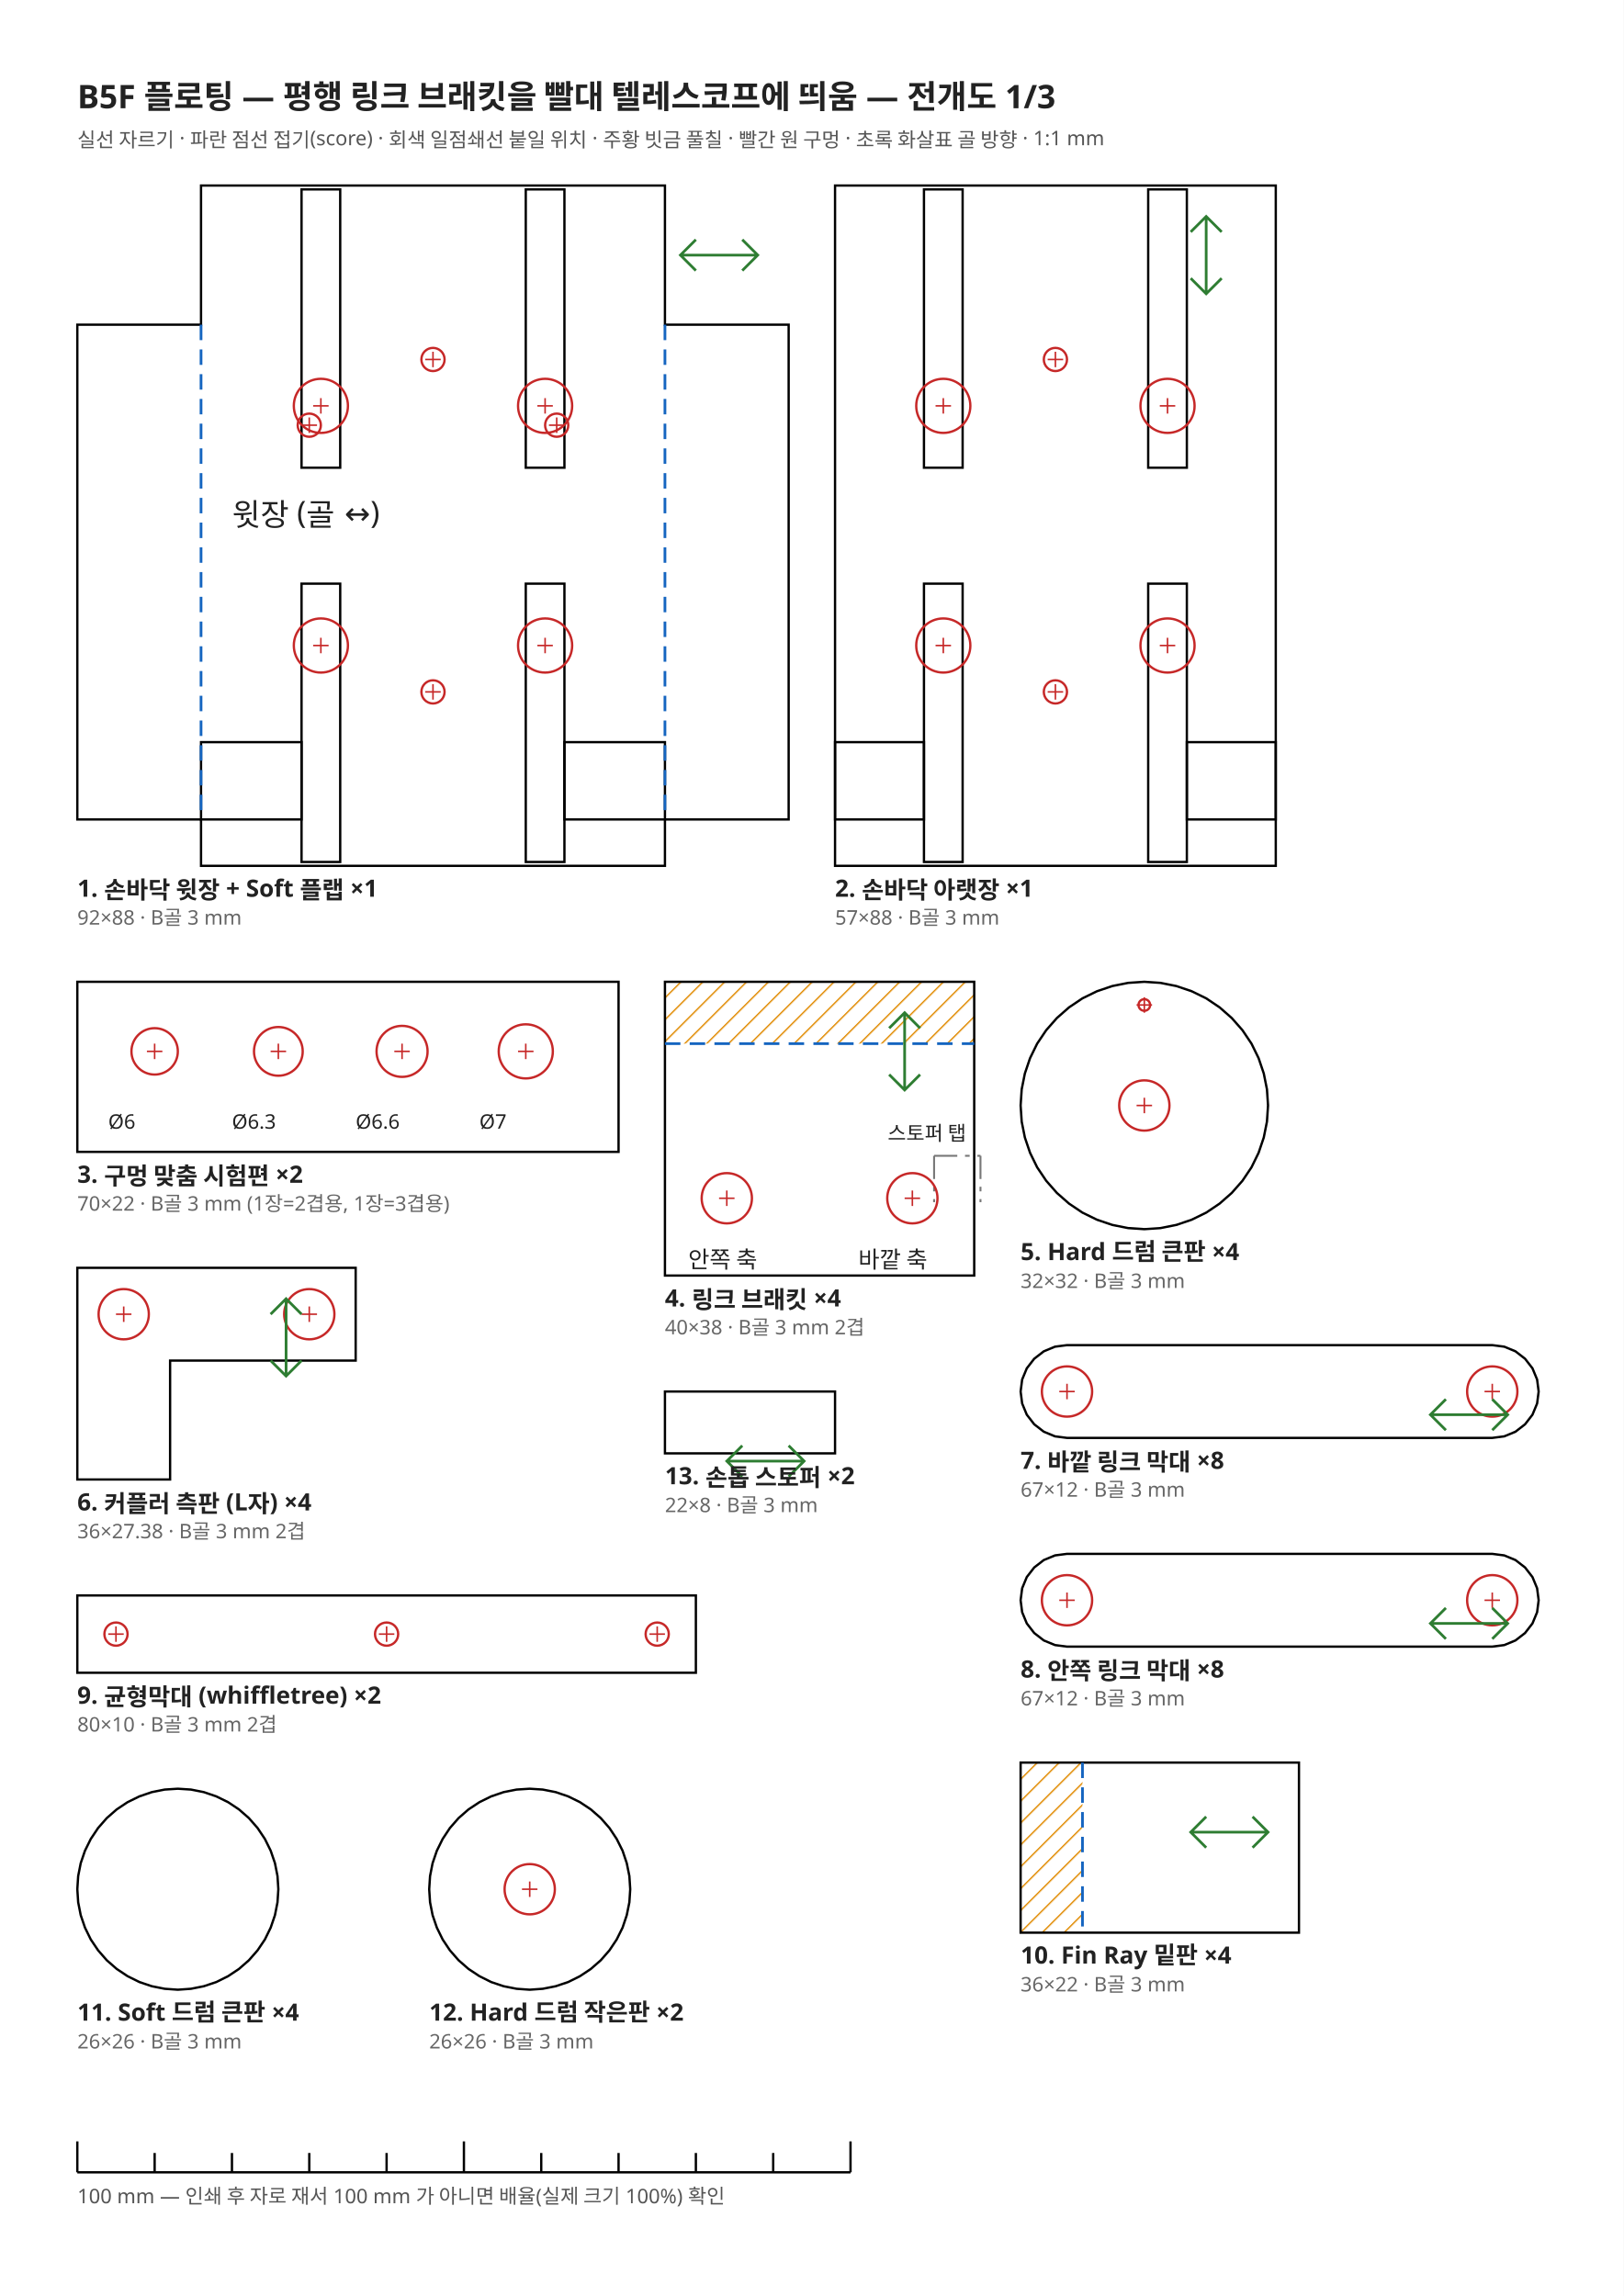
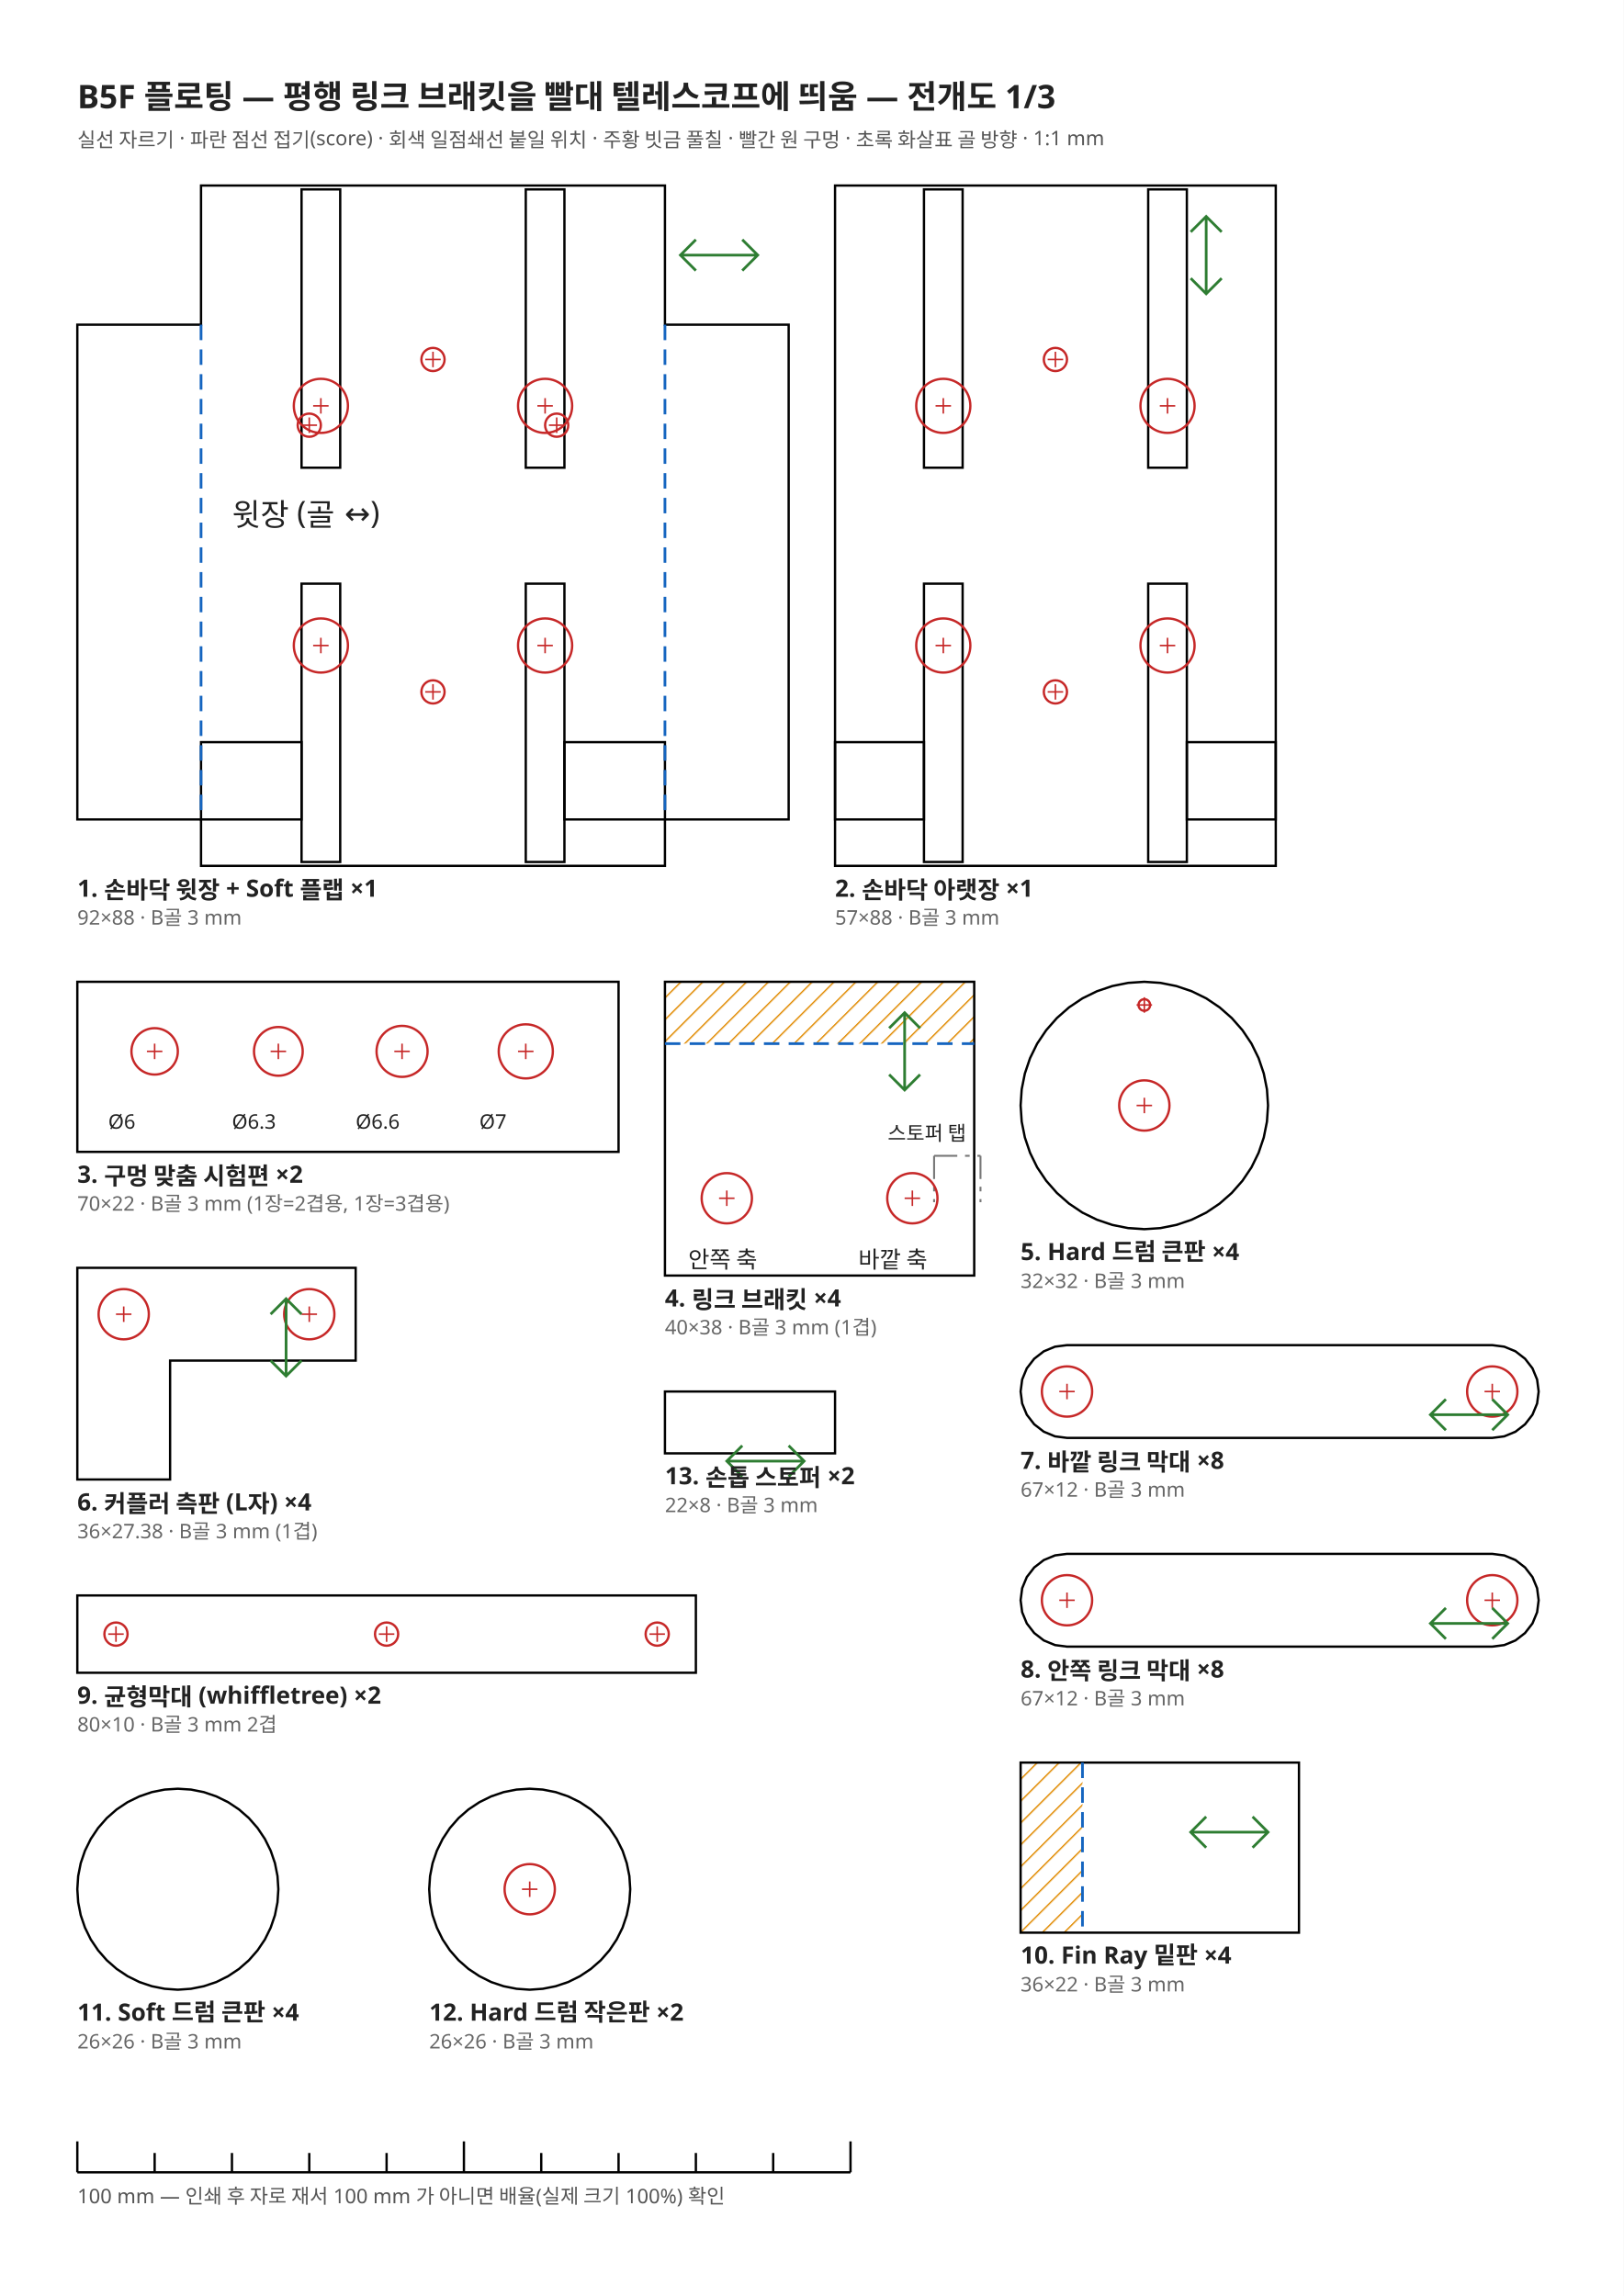
<svg xmlns="http://www.w3.org/2000/svg" width="210mm" height="297mm" viewBox="0 0 210 297">
  <defs>
    <pattern id="hatch" width="2" height="2" patternUnits="userSpaceOnUse" patternTransform="rotate(45)">
      <path d="M0 0V2" stroke="#e08a00" stroke-width=".35" />
    </pattern>
  </defs>
  <style>
.cut{fill:none;stroke:#000;stroke-width:.3}
.score{fill:none;stroke:#1565c0;stroke-width:.35;stroke-dasharray:2 1.2}
.mark{fill:none;stroke:#777;stroke-width:.25;stroke-dasharray:3 1 .6 1}
.glue{fill:url(#hatch);stroke:none}
.hole{fill:none;stroke:#c62828;stroke-width:.3}
.cross{stroke:#c62828;stroke-width:.2}
.flute{fill:none;stroke:#2e7d32;stroke-width:.35}
text{font-family:"WenQuanYi Zen Hei","IBM Plex Sans KR","Apple SD Gothic Neo","Malgun Gothic",sans-serif;fill:#222}
.lbl{font-size:3.1px;font-weight:bold}.dim{font-size:2.6px;fill:#666}
.hdr{font-size:4.2px;font-weight:bold}.small{font-size:2.6px;fill:#555}
</style>
  <rect width="210" height="297" fill="#fff" />
  <text class="hdr" x="10" y="14">B5F 플로팅 — 평행 링크 브래킷을 빨대 텔레스코프에 띄움 — 전개도 1/3</text>
  <text class="small" x="10" y="19">실선 자르기 · 파란 점선 접기(score) · 회색 일점쇄선 붙일 위치 · 주황 빗금 풀칠 · 빨간 원 구멍 · 초록 화살표 골 방향 · 1:1 mm</text>
  <polygon class="cut" points="10,42 26,42 26,24 86,24 86,42 102,42 102,106 86,106 86,112 26,112 26,106 10,106" />
  <polygon class="cut" points="26,96 39,96 39,106 26,106" />
  <polygon class="cut" points="73,96 86,96 86,106 73,106" />
  <polygon class="cut" points="68,75.5 73,75.5 73,111.5 68,111.5" />
  <polygon class="cut" points="68,24.5 73,24.5 73,60.5 68,60.5" />
  <polygon class="cut" points="39,75.5 44,75.5 44,111.5 39,111.5" />
  <polygon class="cut" points="39,24.5 44,24.5 44,60.5 39,60.5" />
  <polyline class="score" points="26,42 26,106" />
  <polyline class="score" points="86,42 86,106" />
  <circle class="hole" cx="40" cy="55" r="1.5" />
  <path class="cross" d="M39 55h2M40 54v2" />
  <circle class="hole" cx="72" cy="55" r="1.5" />
  <path class="cross" d="M71 55h2M72 54v2" />
  <circle class="hole" cx="56" cy="89.5" r="1.5" />
  <path class="cross" d="M55 89.5h2M56 88.5v2" />
  <circle class="hole" cx="56" cy="46.5" r="1.5" />
  <path class="cross" d="M55 46.5h2M56 45.5v2" />
  <circle class="hole" cx="70.5" cy="83.5" r="3.5" />
  <path class="cross" d="M69.5 83.5h2M70.5 82.5v2" />
  <circle class="hole" cx="70.5" cy="52.5" r="3.5" />
  <path class="cross" d="M69.5 52.5h2M70.5 51.5v2" />
  <circle class="hole" cx="41.5" cy="83.5" r="3.5" />
  <path class="cross" d="M40.5 83.5h2M41.5 82.5v2" />
  <circle class="hole" cx="41.5" cy="52.5" r="3.5" />
  <path class="cross" d="M40.5 52.5h2M41.5 51.5v2" />
  <text x="30" y="68" font-size="4">윗장 (골 ↔)</text>
  <path class="flute" d="M88 33H98M96 31L98 33L96 35M90 31L88 33L90 35" />
  <text class="lbl" x="10" y="116">1. 손바닥 윗장 + Soft 플랩 ×1</text>
  <text class="dim" x="10" y="119.6">92×88 · B골 3 mm</text>
  <polygon class="cut" points="108,24 165,24 165,112 108,112" />
  <polygon class="cut" points="108,96 119.5,96 119.5,106 108,106" />
  <polygon class="cut" points="153.5,96 165,96 165,106 153.5,106" />
  <polygon class="cut" points="148.5,75.5 153.5,75.5 153.5,111.5 148.5,111.5" />
  <polygon class="cut" points="148.5,24.5 153.5,24.5 153.5,60.5 148.5,60.5" />
  <polygon class="cut" points="119.5,75.5 124.5,75.5 124.5,111.5 119.5,111.5" />
  <polygon class="cut" points="119.5,24.5 124.5,24.5 124.5,60.5 119.5,60.5" />
  <circle class="hole" cx="136.5" cy="89.5" r="1.5" />
  <path class="cross" d="M135.5 89.5h2M136.5 88.5v2" />
  <circle class="hole" cx="136.5" cy="46.5" r="1.5" />
  <path class="cross" d="M135.5 46.5h2M136.5 45.5v2" />
  <circle class="hole" cx="151" cy="83.5" r="3.5" />
  <path class="cross" d="M150 83.5h2M151 82.5v2" />
  <circle class="hole" cx="151" cy="52.5" r="3.5" />
  <path class="cross" d="M150 52.5h2M151 51.5v2" />
  <circle class="hole" cx="122" cy="83.5" r="3.5" />
  <path class="cross" d="M121 83.5h2M122 82.5v2" />
  <circle class="hole" cx="122" cy="52.5" r="3.5" />
  <path class="cross" d="M121 52.5h2M122 51.5v2" />
  <path class="flute" d="M156 28V38M154 36L156 38L158 36M154 30L156 28L158 30" />
  <text class="lbl" x="108" y="116">2. 손바닥 아랫장 ×1</text>
  <text class="dim" x="108" y="119.6">57×88 · B골 3 mm</text>
  <polygon class="cut" points="10,127 80,127 80,149 10,149" />
  <circle class="hole" cx="20" cy="136" r="3" />
  <path class="cross" d="M19 136h2M20 135v2" />
  <circle class="hole" cx="36" cy="136" r="3.15" />
  <path class="cross" d="M35 136h2M36 135v2" />
  <circle class="hole" cx="52" cy="136" r="3.3" />
  <path class="cross" d="M51 136h2M52 135v2" />
  <circle class="hole" cx="68" cy="136" r="3.5" />
  <path class="cross" d="M67 136h2M68 135v2" />
  <text x="14" y="146" font-size="2.6">Ø6</text>
  <text x="30" y="146" font-size="2.6">Ø6.3</text>
  <text x="46" y="146" font-size="2.6">Ø6.6</text>
  <text x="62" y="146" font-size="2.6">Ø7</text>
  <text class="lbl" x="10" y="153">3. 구멍 맞춤 시험편 ×2</text>
  <text class="dim" x="10" y="156.6">70×22 · B골 3 mm (1장=2겹용, 1장=3겹용)</text>
  <polygon class="glue" points="86,127 126,127 126,135 86,135" />
  <polygon class="cut" points="86,127 126,127 126,165 86,165" />
  <polyline class="score" points="86,135 126,135" />
  <polyline class="mark" points="120.81,149.51 126.81,149.51" />
  <polyline class="mark" points="120.81,149.51 120.81,155.51" />
  <polyline class="mark" points="126.81,149.51 126.81,155.51" />
  <circle class="hole" cx="94" cy="155" r="3.25" />
  <path class="cross" d="M93 155h2M94 154v2" />
  <circle class="hole" cx="118" cy="155" r="3.25" />
  <path class="cross" d="M117 155h2M118 154v2" />
  <text x="89" y="164" font-size="3">안쪽 축</text>
  <text x="111" y="164" font-size="3">바깥 축</text>
  <text x="114.81" y="147.51" font-size="2.6">스토퍼 탭</text>
  <path class="flute" d="M117 131V141M115 139L117 141L119 139M115 133L117 131L119 133" />
  <text class="lbl" x="86" y="169">4. 링크 브래킷 ×4</text>
-   <text class="dim" x="86" y="172.6">40×38 · B골 3 mm 2겹</text>
+   <text class="dim" x="86" y="172.6">40×38 · B골 3 mm (1겹)</text>
  <polygon class="cut" points="164,143 163.86,145.09 163.45,147.14 162.78,149.12 161.86,151 160.69,152.74 159.31,154.31 157.74,155.69 156,156.86 154.12,157.78 152.14,158.45 150.09,158.86 148,159 145.91,158.86 143.86,158.45 141.88,157.78 140,156.86 138.26,155.69 136.69,154.31 135.31,152.74 134.14,151 133.22,149.12 132.55,147.14 132.14,145.09 132,143 132.14,140.91 132.55,138.86 133.22,136.88 134.14,135 135.31,133.26 136.69,131.69 138.26,130.31 140,129.14 141.88,128.22 143.86,127.55 145.91,127.14 148,127 150.09,127.14 152.14,127.55 154.12,128.22 156,129.14 157.74,130.31 159.31,131.69 160.69,133.26 161.86,135 162.78,136.88 163.45,138.86 163.86,140.91" />
  <circle class="hole" cx="148" cy="143" r="3.25" />
  <path class="cross" d="M147 143h2M148 142v2" />
  <circle class="hole" cx="148" cy="130" r="0.75" />
  <path class="cross" d="M147 130h2M148 129v2" />
  <text class="lbl" x="132" y="163">5. Hard 드럼 큰판 ×4</text>
  <text class="dim" x="132" y="166.6">32×32 · B골 3 mm</text>
  <polygon class="cut" points="10,164 46,164 46,176 22,176 22,191.38 10,191.38" />
  <circle class="hole" cx="16" cy="170" r="3.25" />
  <path class="cross" d="M15 170h2M16 169v2" />
  <circle class="hole" cx="40" cy="170" r="3.25" />
  <path class="cross" d="M39 170h2M40 169v2" />
  <path class="flute" d="M37 168V178M35 176L37 178L39 176M35 170L37 168L39 170" />
  <text class="lbl" x="10" y="195.38">6. 커플러 측판 (L자) ×4</text>
-   <text class="dim" x="10" y="198.98">36×27.38 · B골 3 mm 2겹</text>
+   <text class="dim" x="10" y="198.98">36×27.38 · B골 3 mm (1겹)</text>
  <polygon class="cut" points="193,174 194.55,174.2 196,174.8 197.24,175.76 198.2,177 198.8,178.45 199,180 198.8,181.55 198.2,183 197.24,184.24 196,185.2 194.55,185.8 193,186 138,186 136.45,185.8 135,185.2 133.76,184.24 132.8,183 132.2,181.55 132,180 132.2,178.45 132.8,177 133.76,175.76 135,174.8 136.45,174.2 138,174" />
  <circle class="hole" cx="138" cy="180" r="3.25" />
  <path class="cross" d="M137 180h2M138 179v2" />
  <circle class="hole" cx="193" cy="180" r="3.25" />
  <path class="cross" d="M192 180h2M193 179v2" />
  <path class="flute" d="M185 183H195M193 181L195 183L193 185M187 181L185 183L187 185" />
  <text class="lbl" x="132" y="190">7. 바깥 링크 막대 ×8</text>
  <text class="dim" x="132" y="193.6">67×12 · B골 3 mm</text>
  <polygon class="cut" points="193,201 194.55,201.2 196,201.8 197.24,202.76 198.2,204 198.8,205.45 199,207 198.8,208.55 198.2,210 197.24,211.24 196,212.2 194.55,212.8 193,213 138,213 136.45,212.8 135,212.2 133.76,211.24 132.8,210 132.2,208.55 132,207 132.2,205.45 132.8,204 133.76,202.76 135,201.8 136.45,201.2 138,201" />
  <circle class="hole" cx="138" cy="207" r="3.25" />
  <path class="cross" d="M137 207h2M138 206v2" />
  <circle class="hole" cx="193" cy="207" r="3.25" />
  <path class="cross" d="M192 207h2M193 206v2" />
  <path class="flute" d="M185 210H195M193 208L195 210L193 212M187 208L185 210L187 212" />
  <text class="lbl" x="132" y="217">8. 안쪽 링크 막대 ×8</text>
  <text class="dim" x="132" y="220.6">67×12 · B골 3 mm</text>
  <polygon class="cut" points="10,206.38 90,206.38 90,216.38 10,216.38" />
  <circle class="hole" cx="15" cy="211.38" r="1.5" />
  <path class="cross" d="M14 211.38h2M15 210.38v2" />
  <circle class="hole" cx="50" cy="211.38" r="1.5" />
  <path class="cross" d="M49 211.38h2M50 210.38v2" />
  <circle class="hole" cx="85" cy="211.38" r="1.5" />
  <path class="cross" d="M84 211.38h2M85 210.38v2" />
  <text class="lbl" x="10" y="220.38">9. 균형막대 (whiffletree) ×2</text>
  <text class="dim" x="10" y="223.98">80×10 · B골 3 mm 2겹</text>
  <polygon class="glue" points="132,228 140,228 140,250 132,250" />
  <polygon class="cut" points="132,228 168,228 168,250 132,250" />
  <polyline class="score" points="140,228 140,250" />
  <path class="flute" d="M154 237H164M162 235L164 237L162 239M156 235L154 237L156 239" />
  <text class="lbl" x="132" y="254">10. Fin Ray 밑판 ×4</text>
  <text class="dim" x="132" y="257.6">36×22 · B골 3 mm</text>
  <polygon class="cut" points="36,244.38 35.89,246.07 35.56,247.74 35.01,249.35 34.26,250.88 33.31,252.29 32.19,253.57 30.91,254.69 29.5,255.63 27.97,256.39 26.36,256.93 24.7,257.26 23,257.38 21.3,257.26 19.64,256.93 18.03,256.39 16.5,255.63 15.09,254.69 13.81,253.57 12.69,252.29 11.74,250.88 10.99,249.35 10.44,247.74 10.11,246.07 10,244.38 10.11,242.68 10.44,241.01 10.99,239.4 11.74,237.88 12.69,236.46 13.81,235.18 15.09,234.06 16.5,233.12 18.03,232.37 19.64,231.82 21.3,231.49 23,231.38 24.7,231.49 26.36,231.82 27.97,232.37 29.5,233.12 30.91,234.06 32.19,235.18 33.31,236.46 34.26,237.88 35.01,239.4 35.56,241.01 35.89,242.68" />
  <text class="lbl" x="10" y="261.38">11. Soft 드럼 큰판 ×4</text>
  <text class="dim" x="10" y="264.98">26×26 · B골 3 mm</text>
  <polygon class="cut" points="81.51,244.38 81.4,246.07 81.06,247.74 80.52,249.35 79.76,250.88 78.82,252.29 77.7,253.57 76.42,254.69 75.01,255.63 73.48,256.39 71.87,256.93 70.2,257.26 68.51,257.38 66.81,257.26 65.14,256.93 63.53,256.39 62.01,255.63 60.59,254.69 59.31,253.57 58.19,252.29 57.25,250.88 56.5,249.35 55.95,247.74 55.62,246.07 55.51,244.38 55.62,242.68 55.95,241.01 56.5,239.4 57.25,237.88 58.19,236.46 59.31,235.18 60.59,234.06 62.01,233.12 63.53,232.37 65.14,231.82 66.81,231.49 68.51,231.38 70.2,231.49 71.87,231.82 73.48,232.37 75.01,233.12 76.42,234.06 77.7,235.18 78.82,236.46 79.76,237.88 80.52,239.4 81.06,241.01 81.4,242.68" />
  <circle class="hole" cx="68.51" cy="244.38" r="3.25" />
  <path class="cross" d="M67.51 244.38h2M68.51 243.38v2" />
  <text class="lbl" x="55.51" y="261.38">12. Hard 드럼 작은판 ×2</text>
  <text class="dim" x="55.51" y="264.98">26×26 · B골 3 mm</text>
  <polygon class="cut" points="86,180 108,180 108,188 86,188" />
  <path class="flute" d="M94 189H104M102 187L104 189L102 191M96 187L94 189L96 191" />
  <text class="lbl" x="86" y="192">13. 손톱 스토퍼 ×2</text>
  <text class="dim" x="86" y="195.6">22×8 · B골 3 mm</text>
  <path class="cut" d="M10 281h100" />
  <path class="cut" d="M10 281v-4" />
  <path class="cut" d="M20 281v-2.5" />
  <path class="cut" d="M30 281v-2.5" />
  <path class="cut" d="M40 281v-2.5" />
  <path class="cut" d="M50 281v-2.5" />
  <path class="cut" d="M60 281v-4" />
  <path class="cut" d="M70 281v-2.5" />
  <path class="cut" d="M80 281v-2.5" />
  <path class="cut" d="M90 281v-2.5" />
  <path class="cut" d="M100 281v-2.5" />
  <path class="cut" d="M110 281v-4" />
  <text class="small" x="10" y="285">100 mm — 인쇄 후 자로 재서 100 mm 가 아니면 배율(실제 크기 100%) 확인</text>
</svg>
